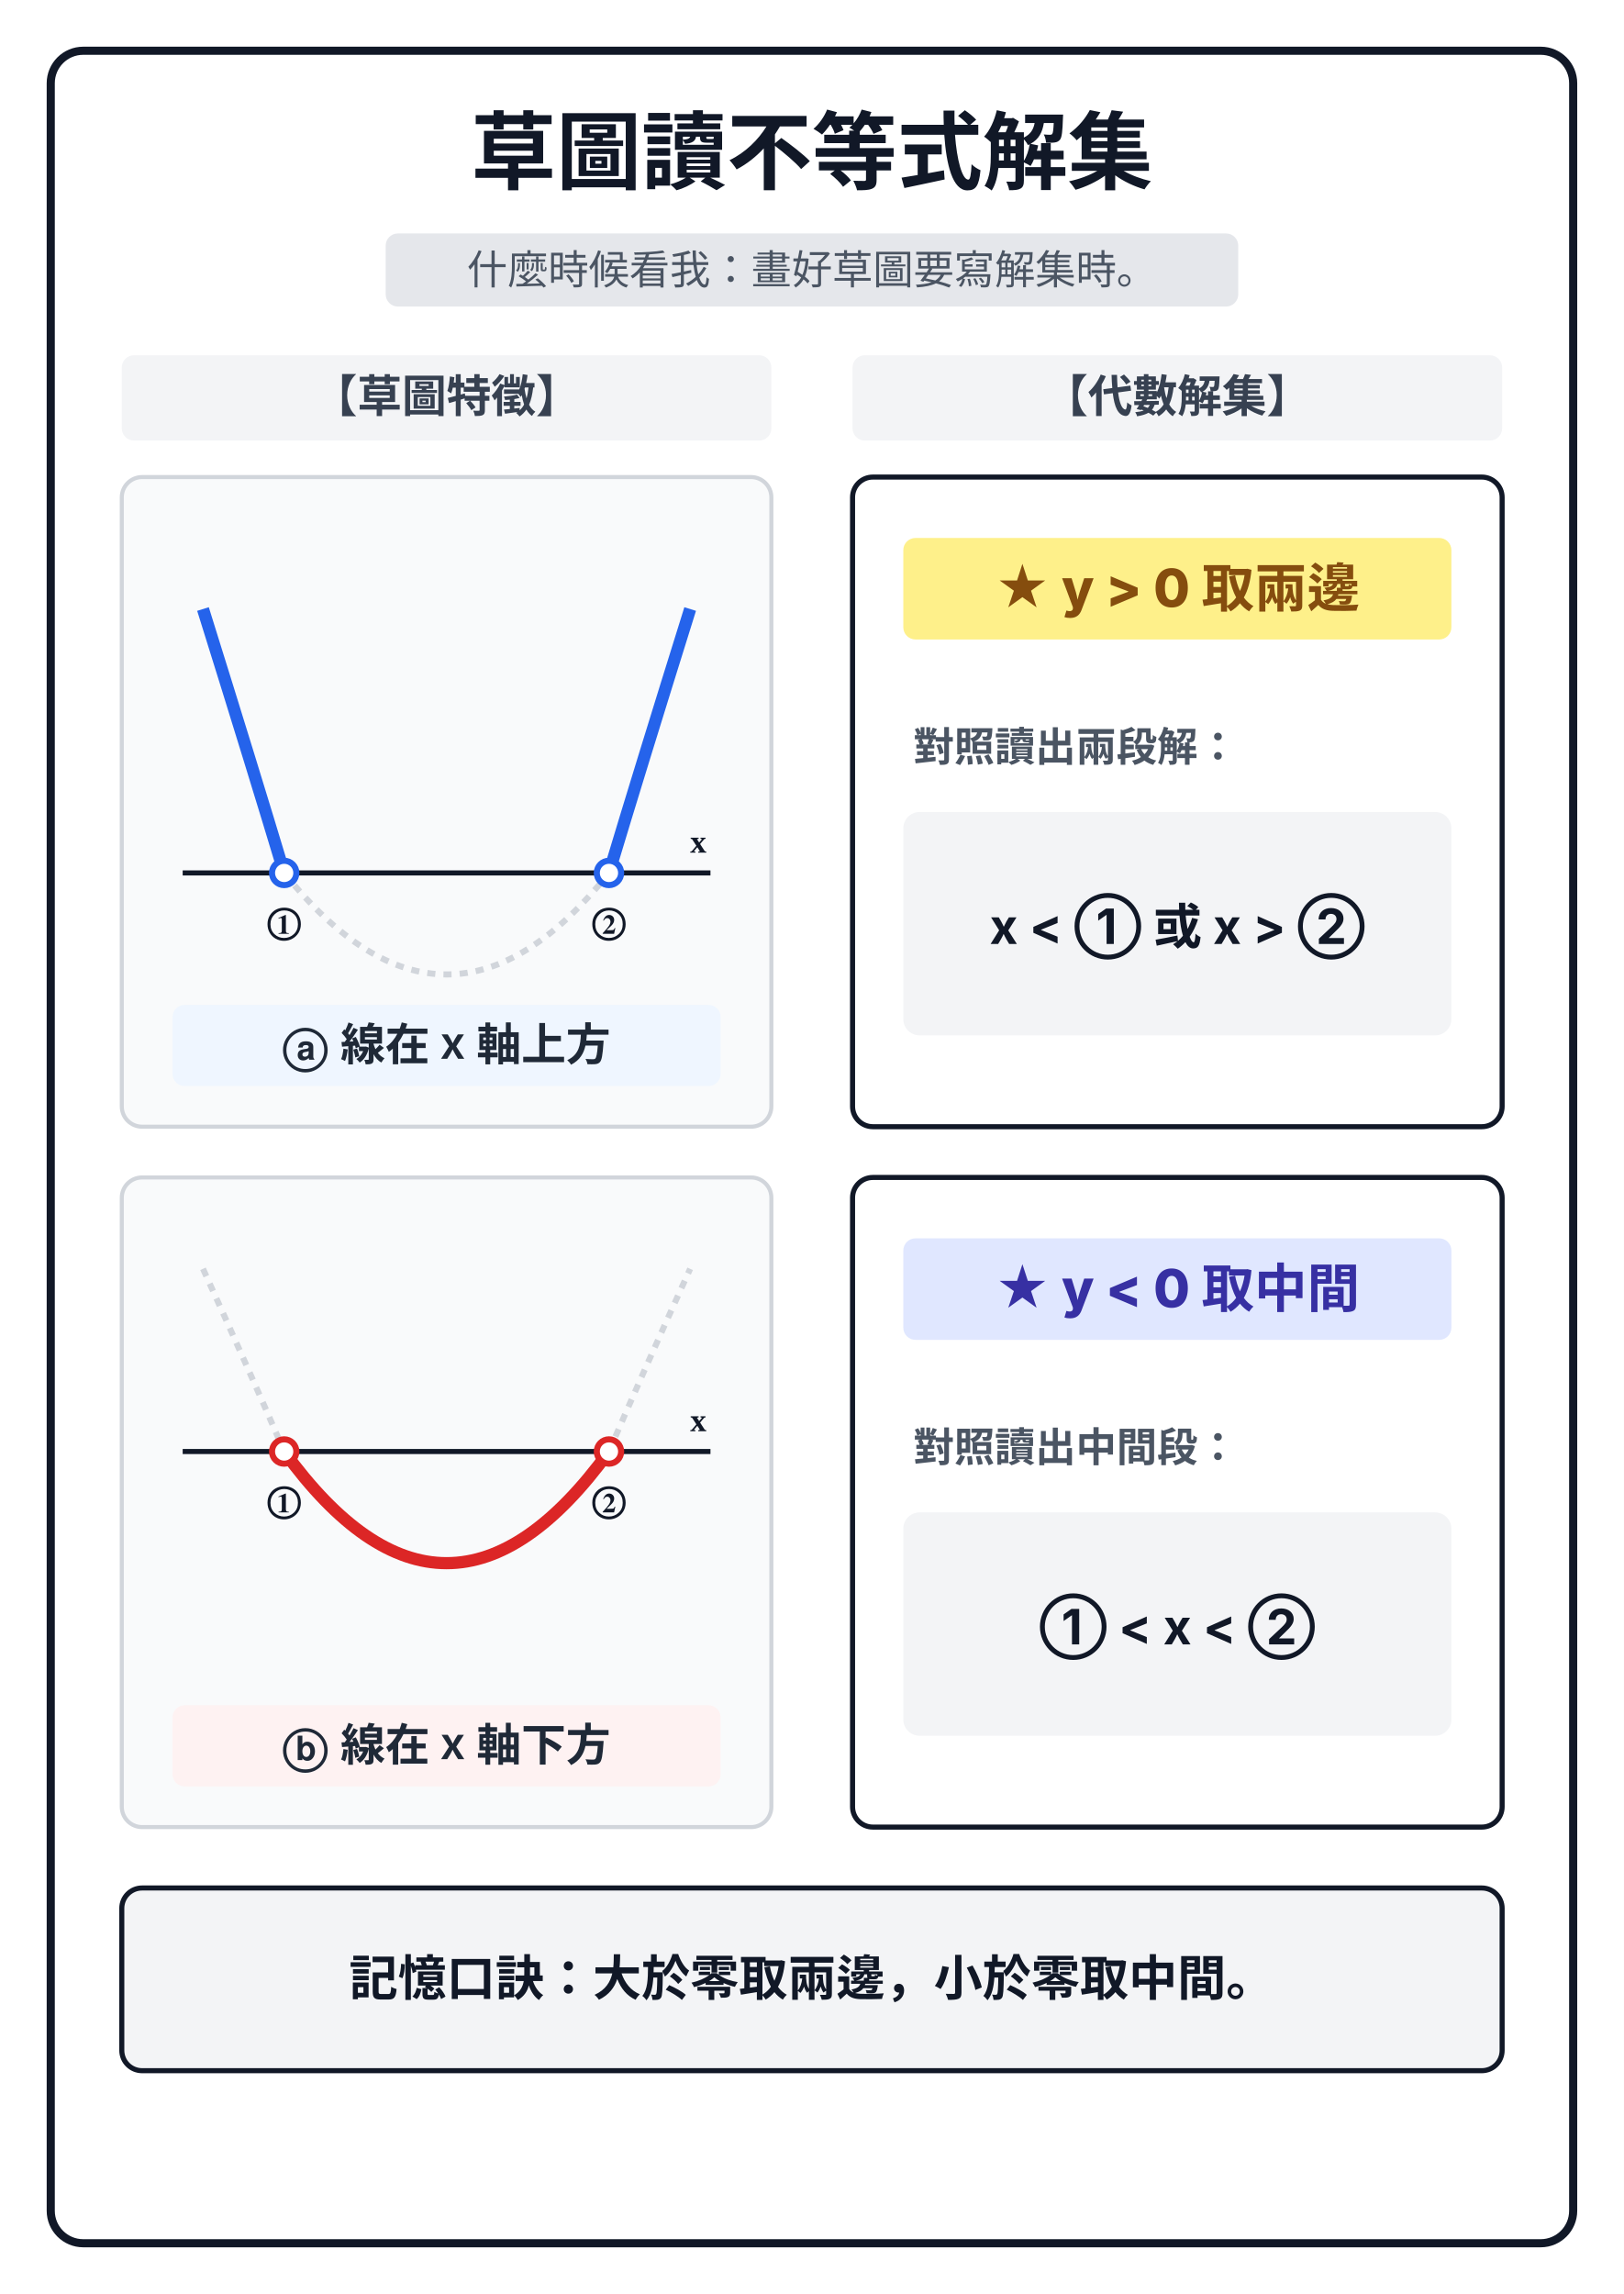
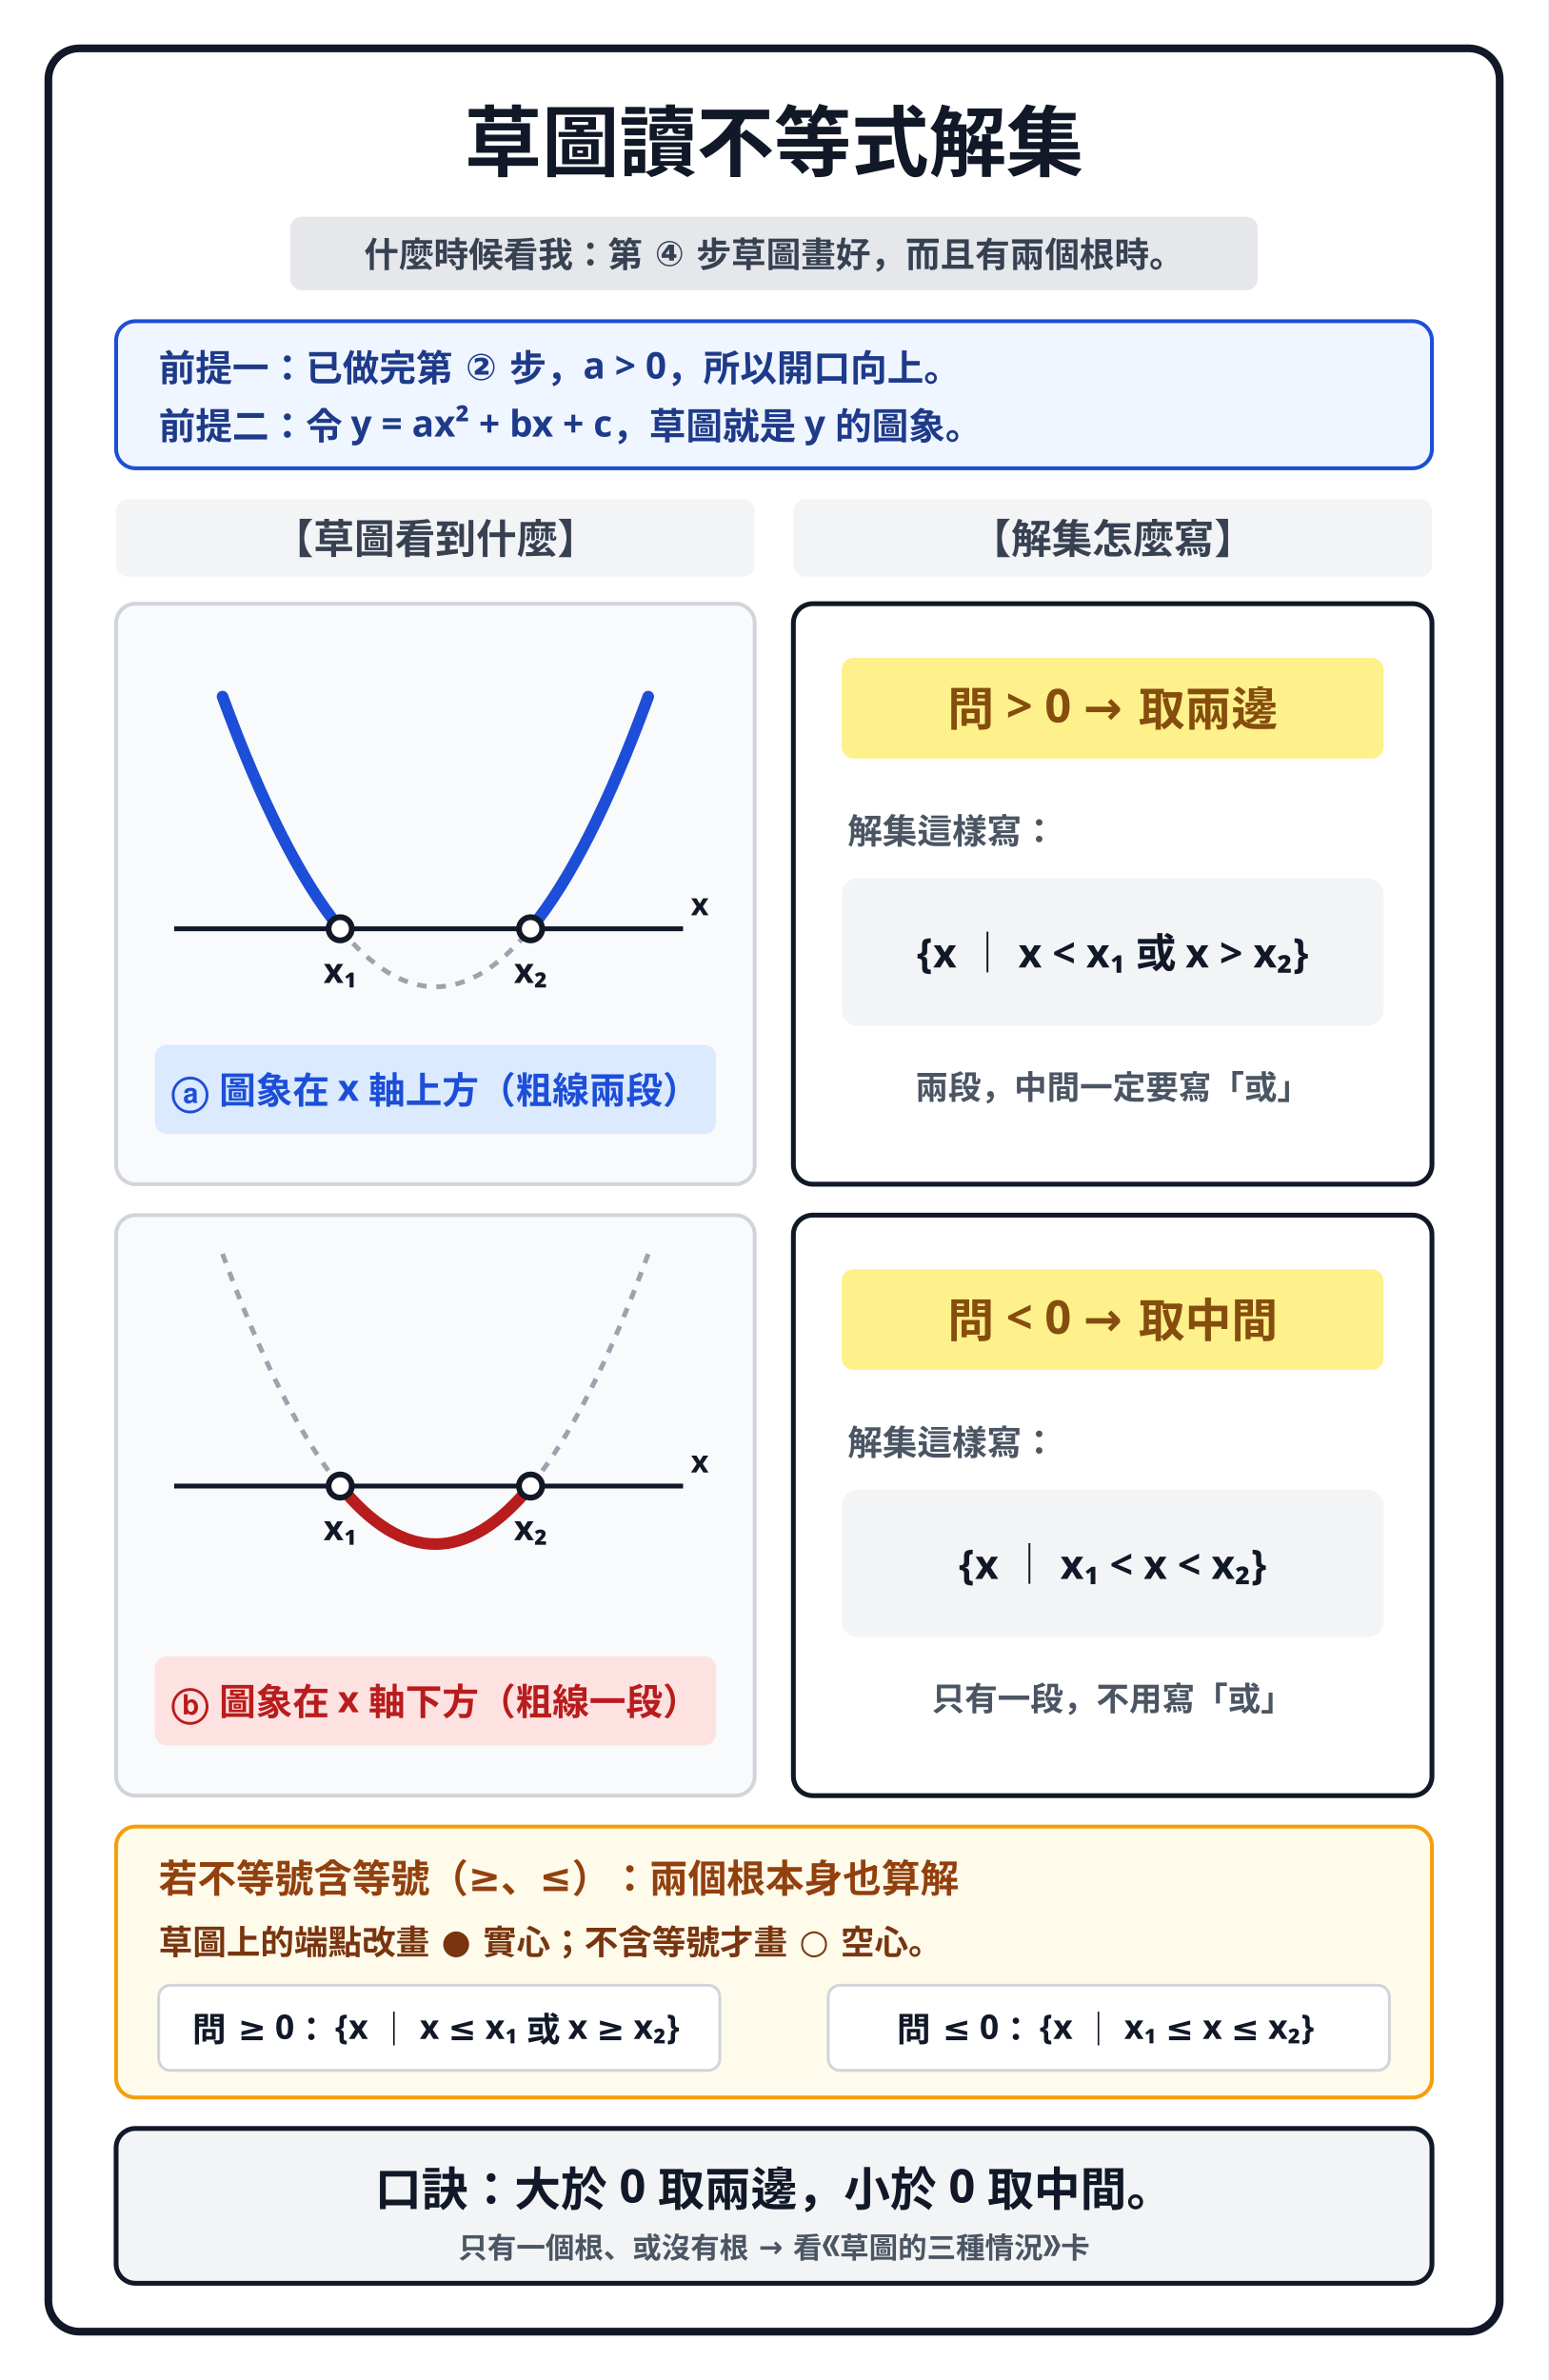
- <svg xmlns="http://www.w3.org/2000/svg" viewBox="0 0 800 1130" width="100%" height="100%">
+ <svg xmlns="http://www.w3.org/2000/svg" viewBox="0 0 800 1230" width="800" height="1230">
  <defs>
    <style>
-       .title { font-family: -apple-system, BlinkMacSystemFont, "Segoe UI", "PingFang TC", "Noto Sans TC", sans-serif; font-weight: 800; font-size: 42px; fill: #111827; }
-       .trigger { font-family: -apple-system, BlinkMacSystemFont, "Segoe UI", "PingFang TC", "Noto Sans TC", sans-serif; font-size: 20px; fill: #4B5563; font-weight: 500; }
-       .col-header { font-family: -apple-system, BlinkMacSystemFont, "Segoe UI", "PingFang TC", "Noto Sans TC", sans-serif; font-size: 22px; font-weight: 700; fill: #374151; }
-       .row-title { font-family: -apple-system, BlinkMacSystemFont, "Segoe UI", "PingFang TC", "Noto Sans TC", sans-serif; font-size: 26px; font-weight: 800; }
-       .row-desc { font-family: -apple-system, BlinkMacSystemFont, "Segoe UI", "PingFang TC", "Noto Sans TC", sans-serif; font-size: 22px; font-weight: 600; fill: #1F2937; }
-       .formula-box { font-family: -apple-system, BlinkMacSystemFont, "Segoe UI", "PingFang TC", "Noto Sans TC", sans-serif; font-size: 24px; font-weight: 700; fill: #111827; }
-       .footer-motto { font-family: -apple-system, BlinkMacSystemFont, "Segoe UI", "PingFang TC", "Noto Sans TC", sans-serif; font-size: 24px; font-weight: 800; fill: #111827; }
+       .ff { font-family: Calibri, "Microsoft JhengHei", "微軟正黑體", "Noto Sans TC", "PingFang TC", sans-serif; }
+       .title { font-weight: 800; font-size: 40px; fill: #111827; }
+       .trigger { font-size: 18px; fill: #374151; font-weight: 600; }
+       .pre { font-size: 19px; font-weight: 700; fill: #1E3A8A; }
+       .col-header { font-size: 21px; font-weight: 700; fill: #374151; }
+       .cap { font-size: 19px; font-weight: 700; }
+       .rule { font-size: 24px; font-weight: 800; }
+       .lead { font-size: 18px; font-weight: 600; fill: #4B5563; }
+       .formula { font-size: 21px; font-weight: 700; fill: #111827; }
+       .aside { font-size: 17px; font-weight: 600; fill: #4B5563; }
+       .eqh { font-size: 20px; font-weight: 800; fill: #92400E; }
+       .eqb { font-size: 17.5px; font-weight: 600; fill: #78350F; }
+       .eqf { font-size: 17.5px; font-weight: 700; fill: #111827; }
+       .motto { font-size: 24px; font-weight: 800; fill: #111827; }
    </style>
  </defs>
-   <rect width="800" height="1130" fill="#FFFFFF" />
-   <rect x="25" y="25" width="750" height="1080" rx="16" fill="#FFFFFF" stroke="#111827" stroke-width="4" />
-   <text x="400" y="90" text-anchor="middle" class="title">草圖讀不等式解集</text>
-   <rect x="190" y="115" width="420" height="36" rx="6" fill="#E5E7EB" />
-   <text x="400" y="140" text-anchor="middle" class="trigger">什麼時候看我：畫好草圖要寫解集時。</text>
-   <rect x="60" y="175" width="320" height="42" rx="6" fill="#F3F4F6" />
-   <text x="220" y="203" text-anchor="middle" class="col-header">【草圖特徵】</text>
-   <rect x="420" y="175" width="320" height="42" rx="6" fill="#F3F4F6" />
-   <text x="580" y="203" text-anchor="middle" class="col-header">【代數解集】</text>
-   <g transform="translate(60, 235)">
-     <rect width="320" height="320" rx="10" fill="#F9FAFB" stroke="#D1D5DB" stroke-width="2" />
-     <g transform="translate(20, 25)">
-       <line x1="10" y1="170" x2="270" y2="170" stroke="#111827" stroke-width="2.5" />
-       <text x="260" y="160" font-size="16" font-weight="700" fill="#111827">x</text>
-       <path d="M 60 170 Q 140 270 220 170" fill="none" stroke="#D1D5DB" stroke-width="3" stroke-dasharray="4,4" />
-       <path d="M 20 40 Q 45 120 60 170" fill="none" stroke="#2563EB" stroke-width="6" />
-       <path d="M 220 170 Q 235 120 260 40" fill="none" stroke="#2563EB" stroke-width="6" />
-       <circle cx="60" cy="170" r="6" fill="#FFFFFF" stroke="#2563EB" stroke-width="3" />
-       <circle cx="220" cy="170" r="6" fill="#FFFFFF" stroke="#2563EB" stroke-width="3" />
-       <text x="60" y="200" text-anchor="middle" font-size="18" font-weight="800" fill="#111827">①</text>
-       <text x="220" y="200" text-anchor="middle" font-size="18" font-weight="800" fill="#111827">②</text>
+   <rect width="800" height="1230" fill="#FFFFFF" />
+   <rect x="25" y="25" width="750" height="1180" rx="16" fill="#FFFFFF" stroke="#111827" stroke-width="4" />
+   <text x="400" y="88" text-anchor="middle" class="ff title">草圖讀不等式解集</text>
+   <rect x="150" y="112" width="500" height="38" rx="6" fill="#E5E7EB" />
+   <text x="400" y="138" text-anchor="middle" class="ff trigger">什麼時候看我：第 ④ 步草圖畫好，而且有兩個根時。</text>
+   <rect x="60" y="166" width="680" height="76" rx="10" fill="#EFF6FF" stroke="#1D4ED8" stroke-width="2" />
+   <text x="82" y="197" class="ff pre">前提一：已做完第 ② 步，a &gt; 0，所以開口向上。</text>
+   <text x="82" y="227" class="ff pre">前提二：令 y = ax² + bx + c，草圖就是 y 的圖象。</text>
+   <rect x="60" y="258" width="330" height="40" rx="6" fill="#F3F4F6" />
+   <text x="225" y="286" text-anchor="middle" class="ff col-header">【草圖看到什麼】</text>
+   <rect x="410" y="258" width="330" height="40" rx="6" fill="#F3F4F6" />
+   <text x="575" y="286" text-anchor="middle" class="ff col-header">【解集怎麼寫】</text>
+   <g transform="translate(60, 312)">
+     <rect width="330" height="300" rx="10" fill="#F9FAFB" stroke="#D1D5DB" stroke-width="2" />
+     <g transform="translate(25, 18)">
+       <line x1="5" y1="150" x2="268" y2="150" stroke="#111827" stroke-width="2.5" />
+       <text x="272" y="143" class="ff" font-size="16" font-weight="700" fill="#111827">x</text>
+       <path d="M 30 30 Q 60.4 112.9 90.8 150" fill="none" stroke="#1D4ED8" stroke-width="6" stroke-linecap="round" />
+       <path d="M 189.2 150 Q 219.6 112.9 250 30" fill="none" stroke="#1D4ED8" stroke-width="6" stroke-linecap="round" />
+       <path d="M 90.8 150 Q 140 210 189.2 150" fill="none" stroke="#9CA3AF" stroke-width="2.5" stroke-dasharray="5,5" />
+       <circle cx="90.8" cy="150" r="6" fill="#FFFFFF" stroke="#111827" stroke-width="3" />
+       <circle cx="189.2" cy="150" r="6" fill="#FFFFFF" stroke="#111827" stroke-width="3" />
+       <text x="90.8" y="178" text-anchor="middle" class="ff" font-size="18" font-weight="700" fill="#111827">x₁</text>
+       <text x="189.2" y="178" text-anchor="middle" class="ff" font-size="18" font-weight="700" fill="#111827">x₂</text>
    </g>
-     <rect x="25" y="260" width="270" height="40" rx="6" fill="#EFF6FF" />
-     <text x="160" y="287" text-anchor="middle" class="row-desc" fill="#1D4ED8">ⓐ 線在 x 軸上方</text>
-     <rect x="360" y="0" width="320" height="320" rx="10" fill="#FFFFFF" stroke="#111827" stroke-width="2.5" />
-     <rect x="385" y="30" width="270" height="50" rx="6" fill="#FEF08A" />
-     <text x="520" y="64" text-anchor="middle" class="row-title" fill="#854D0E">★ y &gt; 0 取兩邊</text>
-     <text x="390" y="140" font-size="20" font-weight="600" fill="#4B5563">對照讀出兩段解：</text>
-     <rect x="385" y="165" width="270" height="110" rx="8" fill="#F3F4F6" />
-     <text x="520" y="230" text-anchor="middle" class="formula-box">x &lt; ① 或 x &gt; ②</text>
+     <rect x="20" y="228" width="290" height="46" rx="6" fill="#DBEAFE" />
+     <text x="165" y="258" text-anchor="middle" class="ff cap" fill="#1D4ED8">ⓐ 圖象在 x 軸上方（粗線兩段）</text>
+     <rect x="350" y="0" width="330" height="300" rx="10" fill="#FFFFFF" stroke="#111827" stroke-width="2.5" />
+     <rect x="375" y="28" width="280" height="52" rx="6" fill="#FEF08A" />
+     <text x="515" y="63" text-anchor="middle" class="ff rule" fill="#854D0E">問 &gt; 0 → 取兩邊</text>
+     <text x="378" y="124" class="ff lead">解集這樣寫：</text>
+     <rect x="375" y="142" width="280" height="76" rx="8" fill="#F3F4F6" />
+     <text x="515" y="188" text-anchor="middle" class="ff formula">｛x ｜ x &lt; x₁ 或 x &gt; x₂｝</text>
+     <text x="515" y="256" text-anchor="middle" class="ff aside">兩段，中間一定要寫「或」</text>
  </g>
-   <g transform="translate(60, 580)">
-     <rect width="320" height="320" rx="10" fill="#F9FAFB" stroke="#D1D5DB" stroke-width="2" />
-     <g transform="translate(20, 25)">
-       <line x1="10" y1="110" x2="270" y2="110" stroke="#111827" stroke-width="2.5" />
-       <text x="260" y="100" font-size="16" font-weight="700" fill="#111827">x</text>
-       <path d="M 20 20 Q 45 75 60 110" fill="none" stroke="#D1D5DB" stroke-width="3" stroke-dasharray="4,4" />
-       <path d="M 220 110 Q 235 75 260 20" fill="none" stroke="#D1D5DB" stroke-width="3" stroke-dasharray="4,4" />
-       <path d="M 60 110 Q 140 220 220 110" fill="none" stroke="#DC2626" stroke-width="6" />
-       <circle cx="60" cy="110" r="6" fill="#FFFFFF" stroke="#DC2626" stroke-width="3" />
-       <circle cx="220" cy="110" r="6" fill="#FFFFFF" stroke="#DC2626" stroke-width="3" />
-       <text x="60" y="140" text-anchor="middle" font-size="18" font-weight="800" fill="#111827">①</text>
-       <text x="220" y="140" text-anchor="middle" font-size="18" font-weight="800" fill="#111827">②</text>
+   <g transform="translate(60, 628)">
+     <rect width="330" height="300" rx="10" fill="#F9FAFB" stroke="#D1D5DB" stroke-width="2" />
+     <g transform="translate(25, 30)">
+       <line x1="5" y1="110" x2="268" y2="110" stroke="#111827" stroke-width="2.5" />
+       <text x="272" y="103" class="ff" font-size="16" font-weight="700" fill="#111827">x</text>
+       <path d="M 30 -10 Q 60.4 72.9 90.8 110" fill="none" stroke="#9CA3AF" stroke-width="2.5" stroke-dasharray="5,5" />
+       <path d="M 189.2 110 Q 219.6 72.9 250 -10" fill="none" stroke="#9CA3AF" stroke-width="2.5" stroke-dasharray="5,5" />
+       <path d="M 90.8 110 Q 140 170 189.2 110" fill="none" stroke="#B91C1C" stroke-width="6" stroke-linecap="round" />
+       <circle cx="90.8" cy="110" r="6" fill="#FFFFFF" stroke="#111827" stroke-width="3" />
+       <circle cx="189.2" cy="110" r="6" fill="#FFFFFF" stroke="#111827" stroke-width="3" />
+       <text x="90.8" y="138" text-anchor="middle" class="ff" font-size="18" font-weight="700" fill="#111827">x₁</text>
+       <text x="189.2" y="138" text-anchor="middle" class="ff" font-size="18" font-weight="700" fill="#111827">x₂</text>
    </g>
-     <rect x="25" y="260" width="270" height="40" rx="6" fill="#FEF2F2" />
-     <text x="160" y="287" text-anchor="middle" class="row-desc" fill="#B91C1C">ⓑ 線在 x 軸下方</text>
-     <rect x="360" y="0" width="320" height="320" rx="10" fill="#FFFFFF" stroke="#111827" stroke-width="2.5" />
-     <rect x="385" y="30" width="270" height="50" rx="6" fill="#E0E7FF" />
-     <text x="520" y="64" text-anchor="middle" class="row-title" fill="#3730A3">★ y &lt; 0 取中間</text>
-     <text x="390" y="140" font-size="20" font-weight="600" fill="#4B5563">對照讀出中間段：</text>
-     <rect x="385" y="165" width="270" height="110" rx="8" fill="#F3F4F6" />
-     <text x="520" y="230" text-anchor="middle" class="formula-box">① &lt; x &lt; ②</text>
+     <rect x="20" y="228" width="290" height="46" rx="6" fill="#FEE2E2" />
+     <text x="165" y="258" text-anchor="middle" class="ff cap" fill="#B91C1C">ⓑ 圖象在 x 軸下方（粗線一段）</text>
+     <rect x="350" y="0" width="330" height="300" rx="10" fill="#FFFFFF" stroke="#111827" stroke-width="2.5" />
+     <rect x="375" y="28" width="280" height="52" rx="6" fill="#FEF08A" />
+     <text x="515" y="63" text-anchor="middle" class="ff rule" fill="#854D0E">問 &lt; 0 → 取中間</text>
+     <text x="378" y="124" class="ff lead">解集這樣寫：</text>
+     <rect x="375" y="142" width="280" height="76" rx="8" fill="#F3F4F6" />
+     <text x="515" y="188" text-anchor="middle" class="ff formula">｛x ｜ x₁ &lt; x &lt; x₂｝</text>
+     <text x="515" y="256" text-anchor="middle" class="ff aside">只有一段，不用寫「或」</text>
  </g>
-   <g transform="translate(60, 930)">
-     <rect width="680" height="90" rx="10" fill="#F3F4F6" stroke="#111827" stroke-width="2.5" />
-     <text x="340" y="53" text-anchor="middle" class="footer-motto">記憶口訣：大於零取兩邊，小於零取中間。</text>
-   </g>
+   <rect x="60" y="944" width="680" height="140" rx="10" fill="#FFFBEB" stroke="#F59E0B" stroke-width="2" />
+   <text x="82" y="978" class="ff eqh">若不等號含等號（≥、≤）：兩個根本身也算解</text>
+   <text x="82" y="1010" class="ff eqb">草圖上的端點改畫 ● 實心；不含等號才畫 ○ 空心。</text>
+   <rect x="82" y="1026" width="290" height="44" rx="6" fill="#FFFFFF" stroke="#D1D5DB" stroke-width="1.5" />
+   <text x="227" y="1055" text-anchor="middle" class="ff eqf">問 ≥ 0：｛x ｜ x ≤ x₁ 或 x ≥ x₂｝</text>
+   <rect x="428" y="1026" width="290" height="44" rx="6" fill="#FFFFFF" stroke="#D1D5DB" stroke-width="1.5" />
+   <text x="573" y="1055" text-anchor="middle" class="ff eqf">問 ≤ 0：｛x ｜ x₁ ≤ x ≤ x₂｝</text>
+   <rect x="60" y="1100" width="680" height="80" rx="10" fill="#F3F4F6" stroke="#111827" stroke-width="2.5" />
+   <text x="400" y="1140" text-anchor="middle" class="ff motto">口訣：大於 0 取兩邊，小於 0 取中間。</text>
+   <text x="400" y="1167" text-anchor="middle" class="ff" font-size="15" font-weight="700" fill="#4B5563">只有一個根、或沒有根 → 看《草圖的三種情況》卡</text>
</svg>
